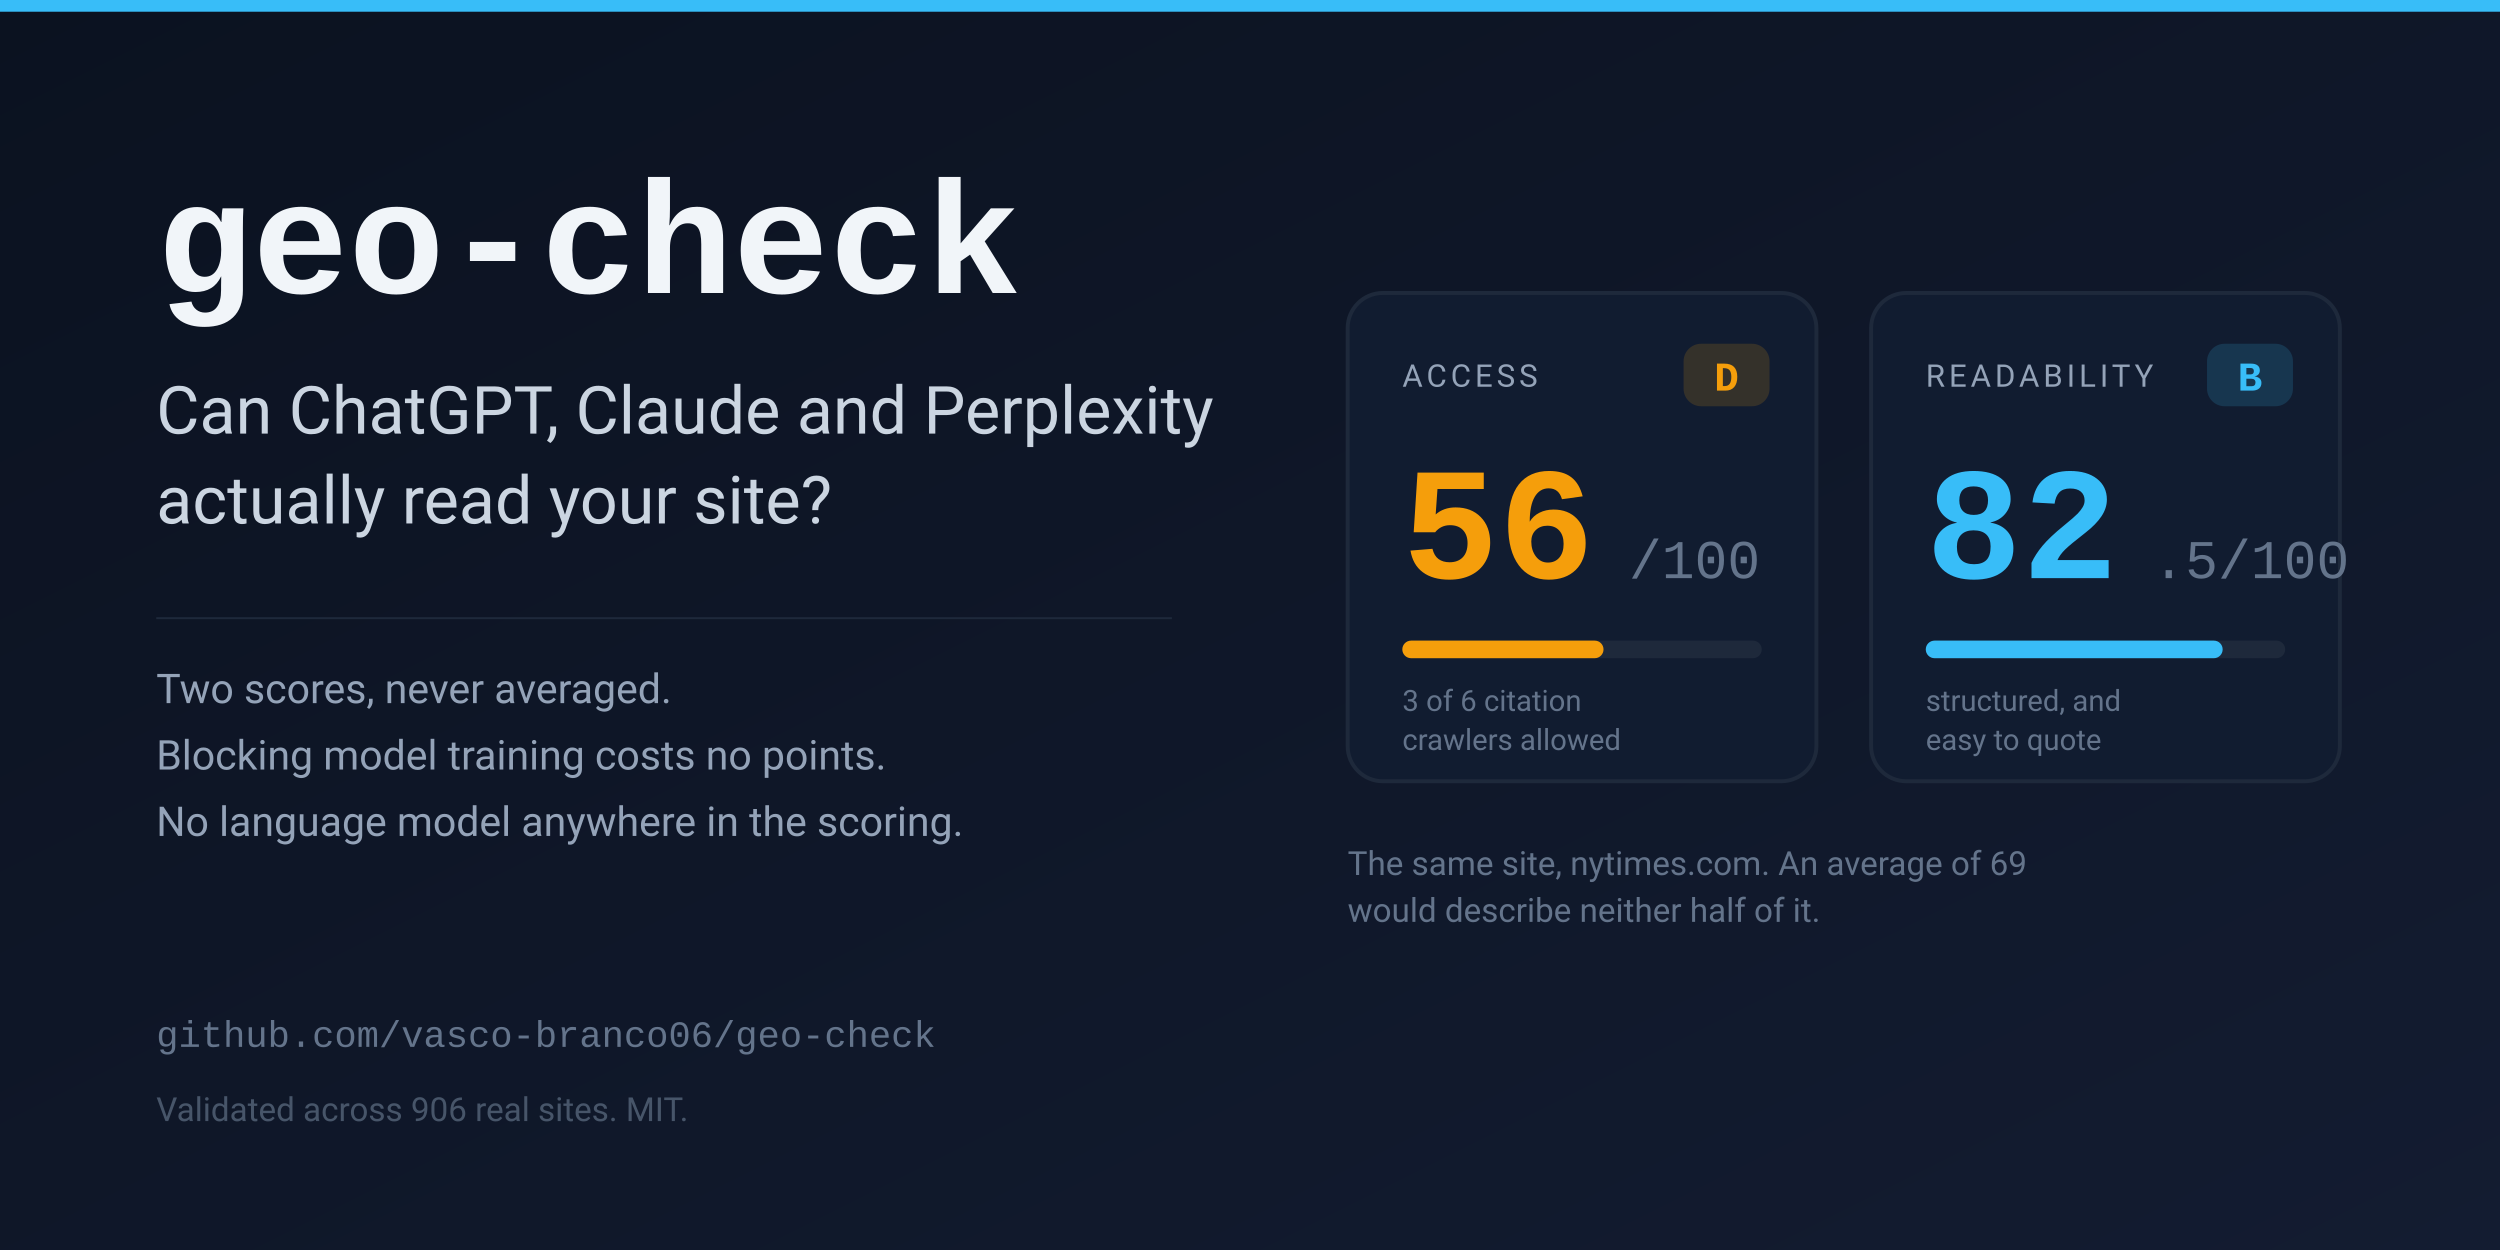
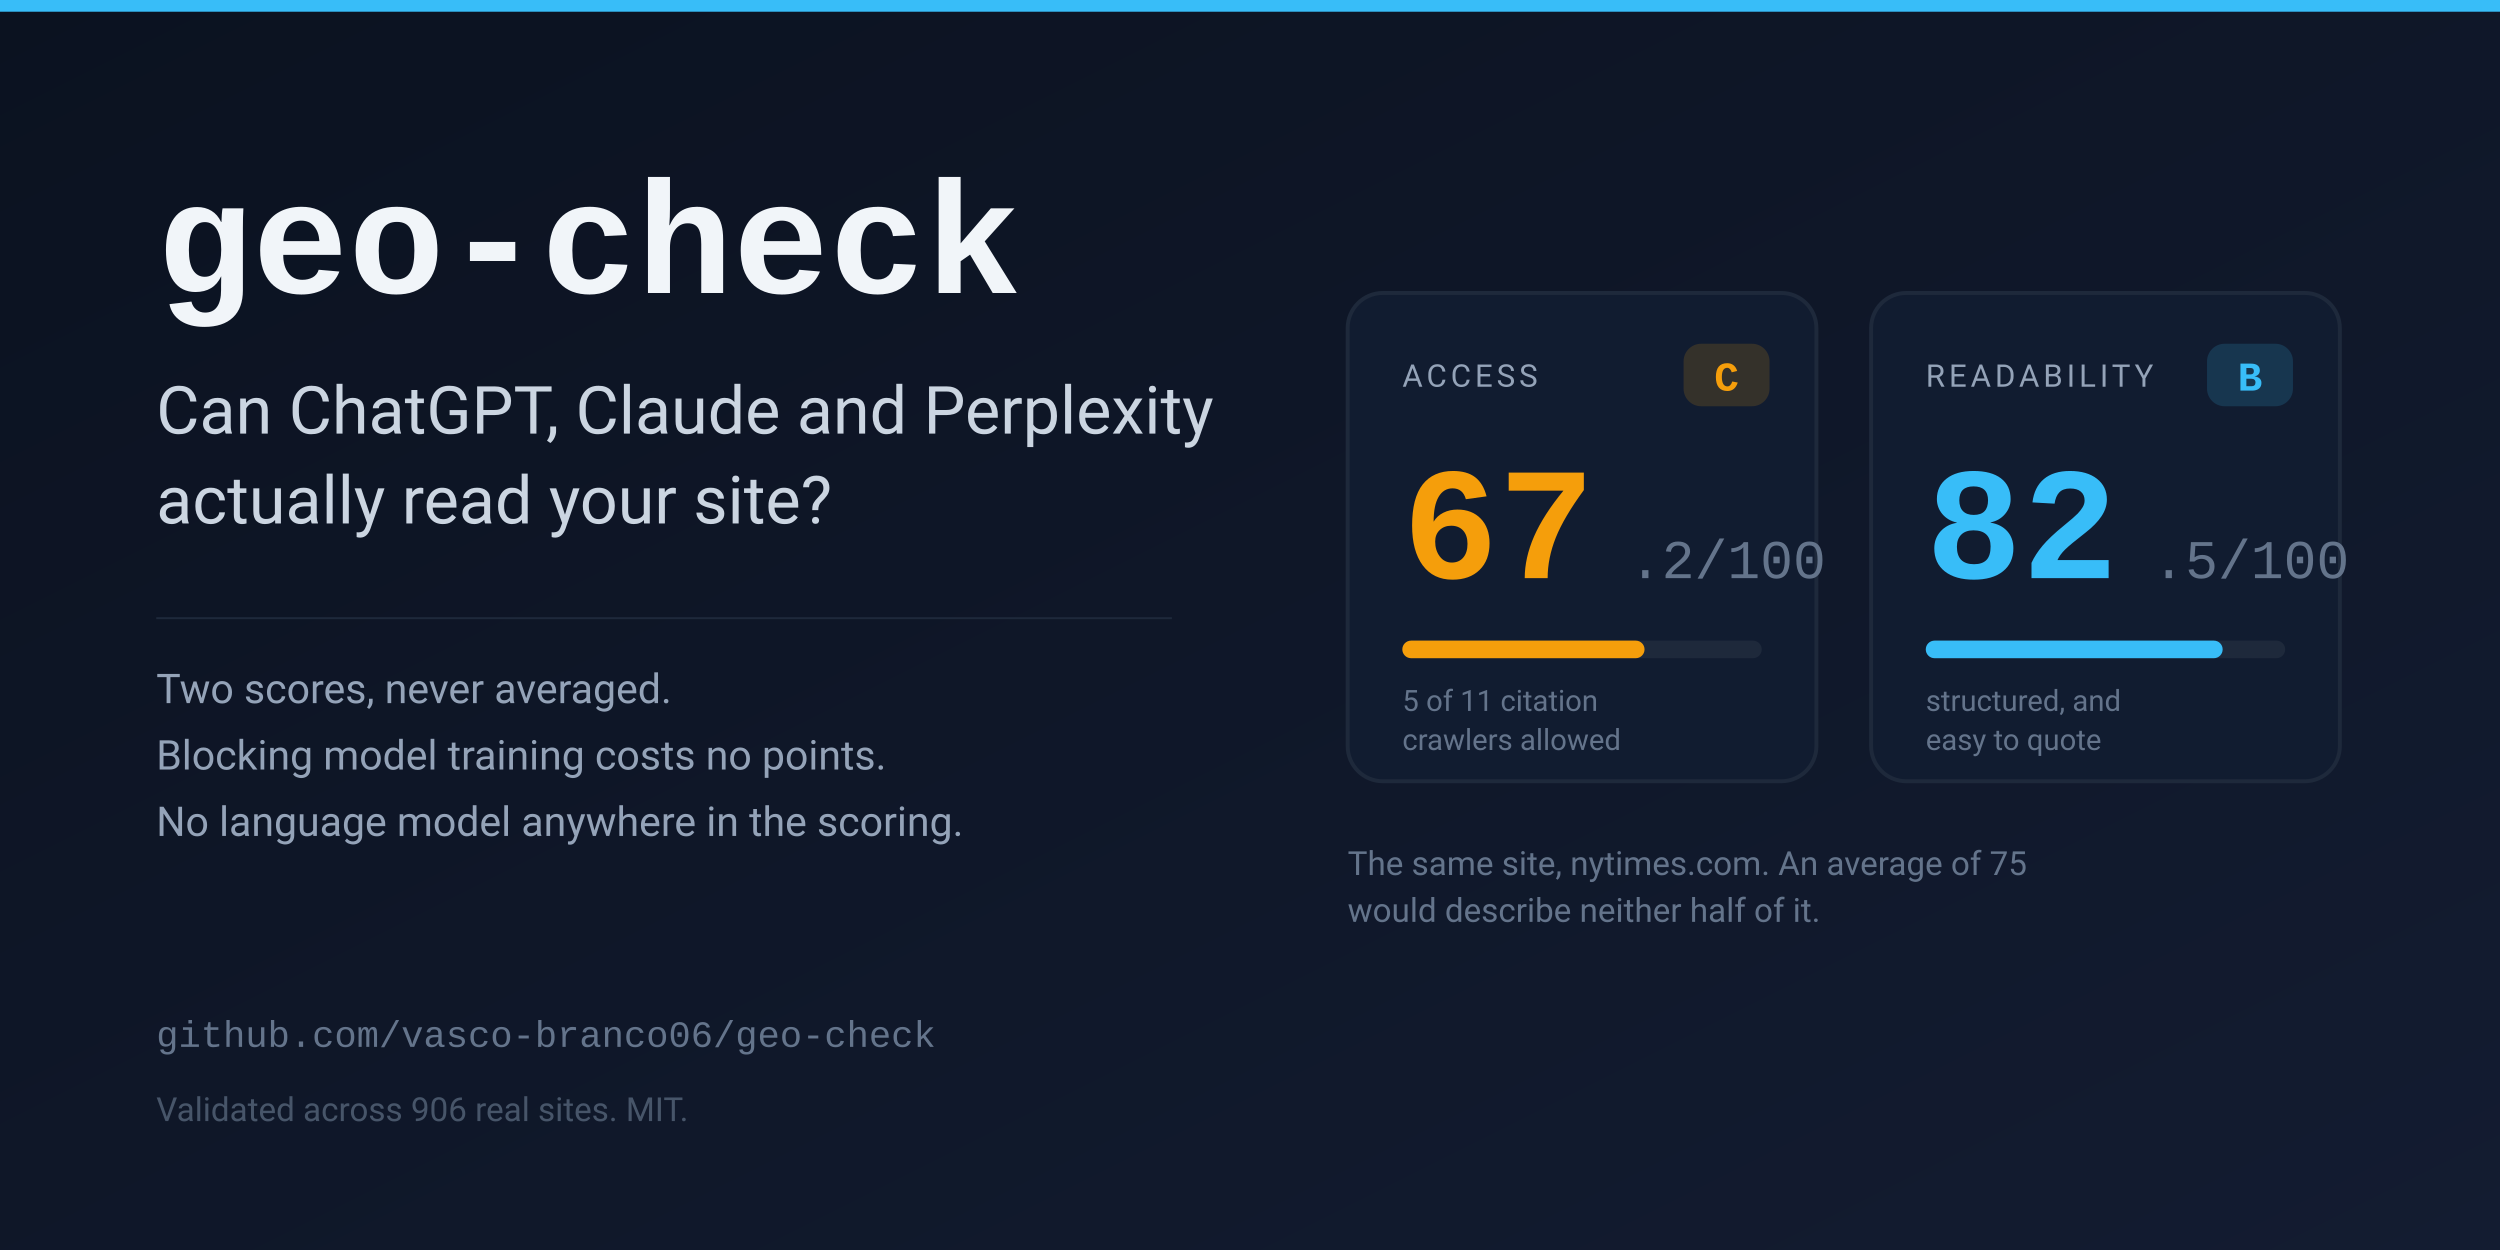
- <svg xmlns="http://www.w3.org/2000/svg" viewBox="0 0 1280 640" width="1280" height="640" role="img" aria-label="geo-check. Is your site reachable and readable by AI crawlers? The New York Times scores 56 out of 100 on Access, grade D, and 82.5 out of 100 on Readability, grade B.">
+ <svg xmlns="http://www.w3.org/2000/svg" viewBox="0 0 1280 640" width="1280" height="640" role="img" aria-label="geo-check. Is your site reachable and readable by AI crawlers? The New York Times scores 67.2 out of 100 on Access, grade C, and 82.5 out of 100 on Readability, grade B.">
  <defs>
    <linearGradient id="ground" x1="0" y1="0" x2="1" y2="1">
      <stop offset="0%" stop-color="#0b1220" />
      <stop offset="100%" stop-color="#131c31" />
    </linearGradient>
    <style>
      .sans { font-family: system-ui, -apple-system, "Segoe UI", Roboto, "Helvetica Neue", Arial, sans-serif; }
      .mono { font-family: ui-monospace, SFMono-Regular, "SF Mono", Menlo, Consolas, "Liberation Mono", monospace; }
    </style>
  </defs>
  <rect width="1280" height="640" fill="url(#ground)" />
  <rect x="0" y="0" width="1280" height="6" fill="#38bdf8" />
  <text class="mono" x="80" y="150" font-size="82" font-weight="700" fill="#f1f5f9">geo-check</text>
  <text class="sans" x="80" y="222" font-size="34" fill="#cbd5e1">Can ChatGPT, Claude and Perplexity</text>
  <text class="sans" x="80" y="268" font-size="34" fill="#cbd5e1">actually read your site?</text>
  <rect x="80" y="316" width="520" height="1" fill="#1e293b" />
  <text class="sans" x="80" y="360" font-size="21" fill="#94a3b8">Two scores, never averaged.</text>
  <text class="sans" x="80" y="394" font-size="21" fill="#94a3b8">Blocking model training costs no points.</text>
  <text class="sans" x="80" y="428" font-size="21" fill="#94a3b8">No language model anywhere in the scoring.</text>
  <text class="mono" x="80" y="536" font-size="19" fill="#64748b">github.com/vasco-branco06/geo-check</text>
  <text class="sans" x="80" y="574" font-size="17" fill="#475569">Validated across 906 real sites. MIT.</text>
  <g transform="translate(690 150)">
    <rect x="0" y="0" width="240" height="250" rx="18" fill="#111c30" stroke="#1e293b" stroke-width="2" />
    <text class="sans" x="28" y="48" font-size="16" letter-spacing="2" fill="#94a3b8">ACCESS</text>
    <rect x="172" y="26" width="44" height="32" rx="9" fill="#f59e0b" opacity="0.16" />
-     <text class="mono" x="194" y="50" font-size="21" font-weight="700" fill="#f59e0b" text-anchor="middle">D</text>
-     <text class="mono" x="28" y="146" font-size="82" font-weight="700" fill="#f59e0b">56</text>
-     <text class="mono" x="144" y="146" font-size="28" fill="#64748b">/100</text>
+     <text class="mono" x="194" y="50" font-size="21" font-weight="700" fill="#f59e0b" text-anchor="middle">C</text>
+     <text class="mono" x="28" y="146" font-size="82" font-weight="700" fill="#f59e0b">67</text>
+     <text class="mono" x="144" y="146" font-size="28" fill="#64748b">.2/100</text>
    <rect x="28" y="178" width="184" height="9" rx="4.5" fill="#1e293b" />
-     <rect x="28" y="178" width="103" height="9" rx="4.5" fill="#f59e0b" />
-     <text class="sans" x="28" y="214" font-size="15" fill="#64748b">3 of 6 citation</text>
+     <rect x="28" y="178" width="124" height="9" rx="4.5" fill="#f59e0b" />
+     <text class="sans" x="28" y="214" font-size="15" fill="#64748b">5 of 11 citation</text>
    <text class="sans" x="28" y="234" font-size="15" fill="#64748b">crawlers allowed</text>
  </g>
  <g transform="translate(958 150)">
    <rect x="0" y="0" width="240" height="250" rx="18" fill="#111c30" stroke="#1e293b" stroke-width="2" />
    <text class="sans" x="28" y="48" font-size="16" letter-spacing="2" fill="#94a3b8">READABILITY</text>
    <rect x="172" y="26" width="44" height="32" rx="9" fill="#38bdf8" opacity="0.16" />
    <text class="mono" x="194" y="50" font-size="21" font-weight="700" fill="#38bdf8" text-anchor="middle">B</text>
    <text class="mono" x="28" y="146" font-size="82" font-weight="700" fill="#38bdf8">82</text>
    <text class="mono" x="144" y="146" font-size="28" fill="#64748b">.5/100</text>
    <rect x="28" y="178" width="184" height="9" rx="4.5" fill="#1e293b" />
    <rect x="28" y="178" width="152" height="9" rx="4.5" fill="#38bdf8" />
    <text class="sans" x="28" y="214" font-size="15" fill="#64748b">structured, and</text>
    <text class="sans" x="28" y="234" font-size="15" fill="#64748b">easy to quote</text>
  </g>
-   <text class="sans" x="690" y="448" font-size="17" fill="#64748b">The same site, nytimes.com. An average of 69</text>
+   <text class="sans" x="690" y="448" font-size="17" fill="#64748b">The same site, nytimes.com. An average of 75</text>
  <text class="sans" x="690" y="472" font-size="17" fill="#64748b">would describe neither half of it.</text>
</svg>
